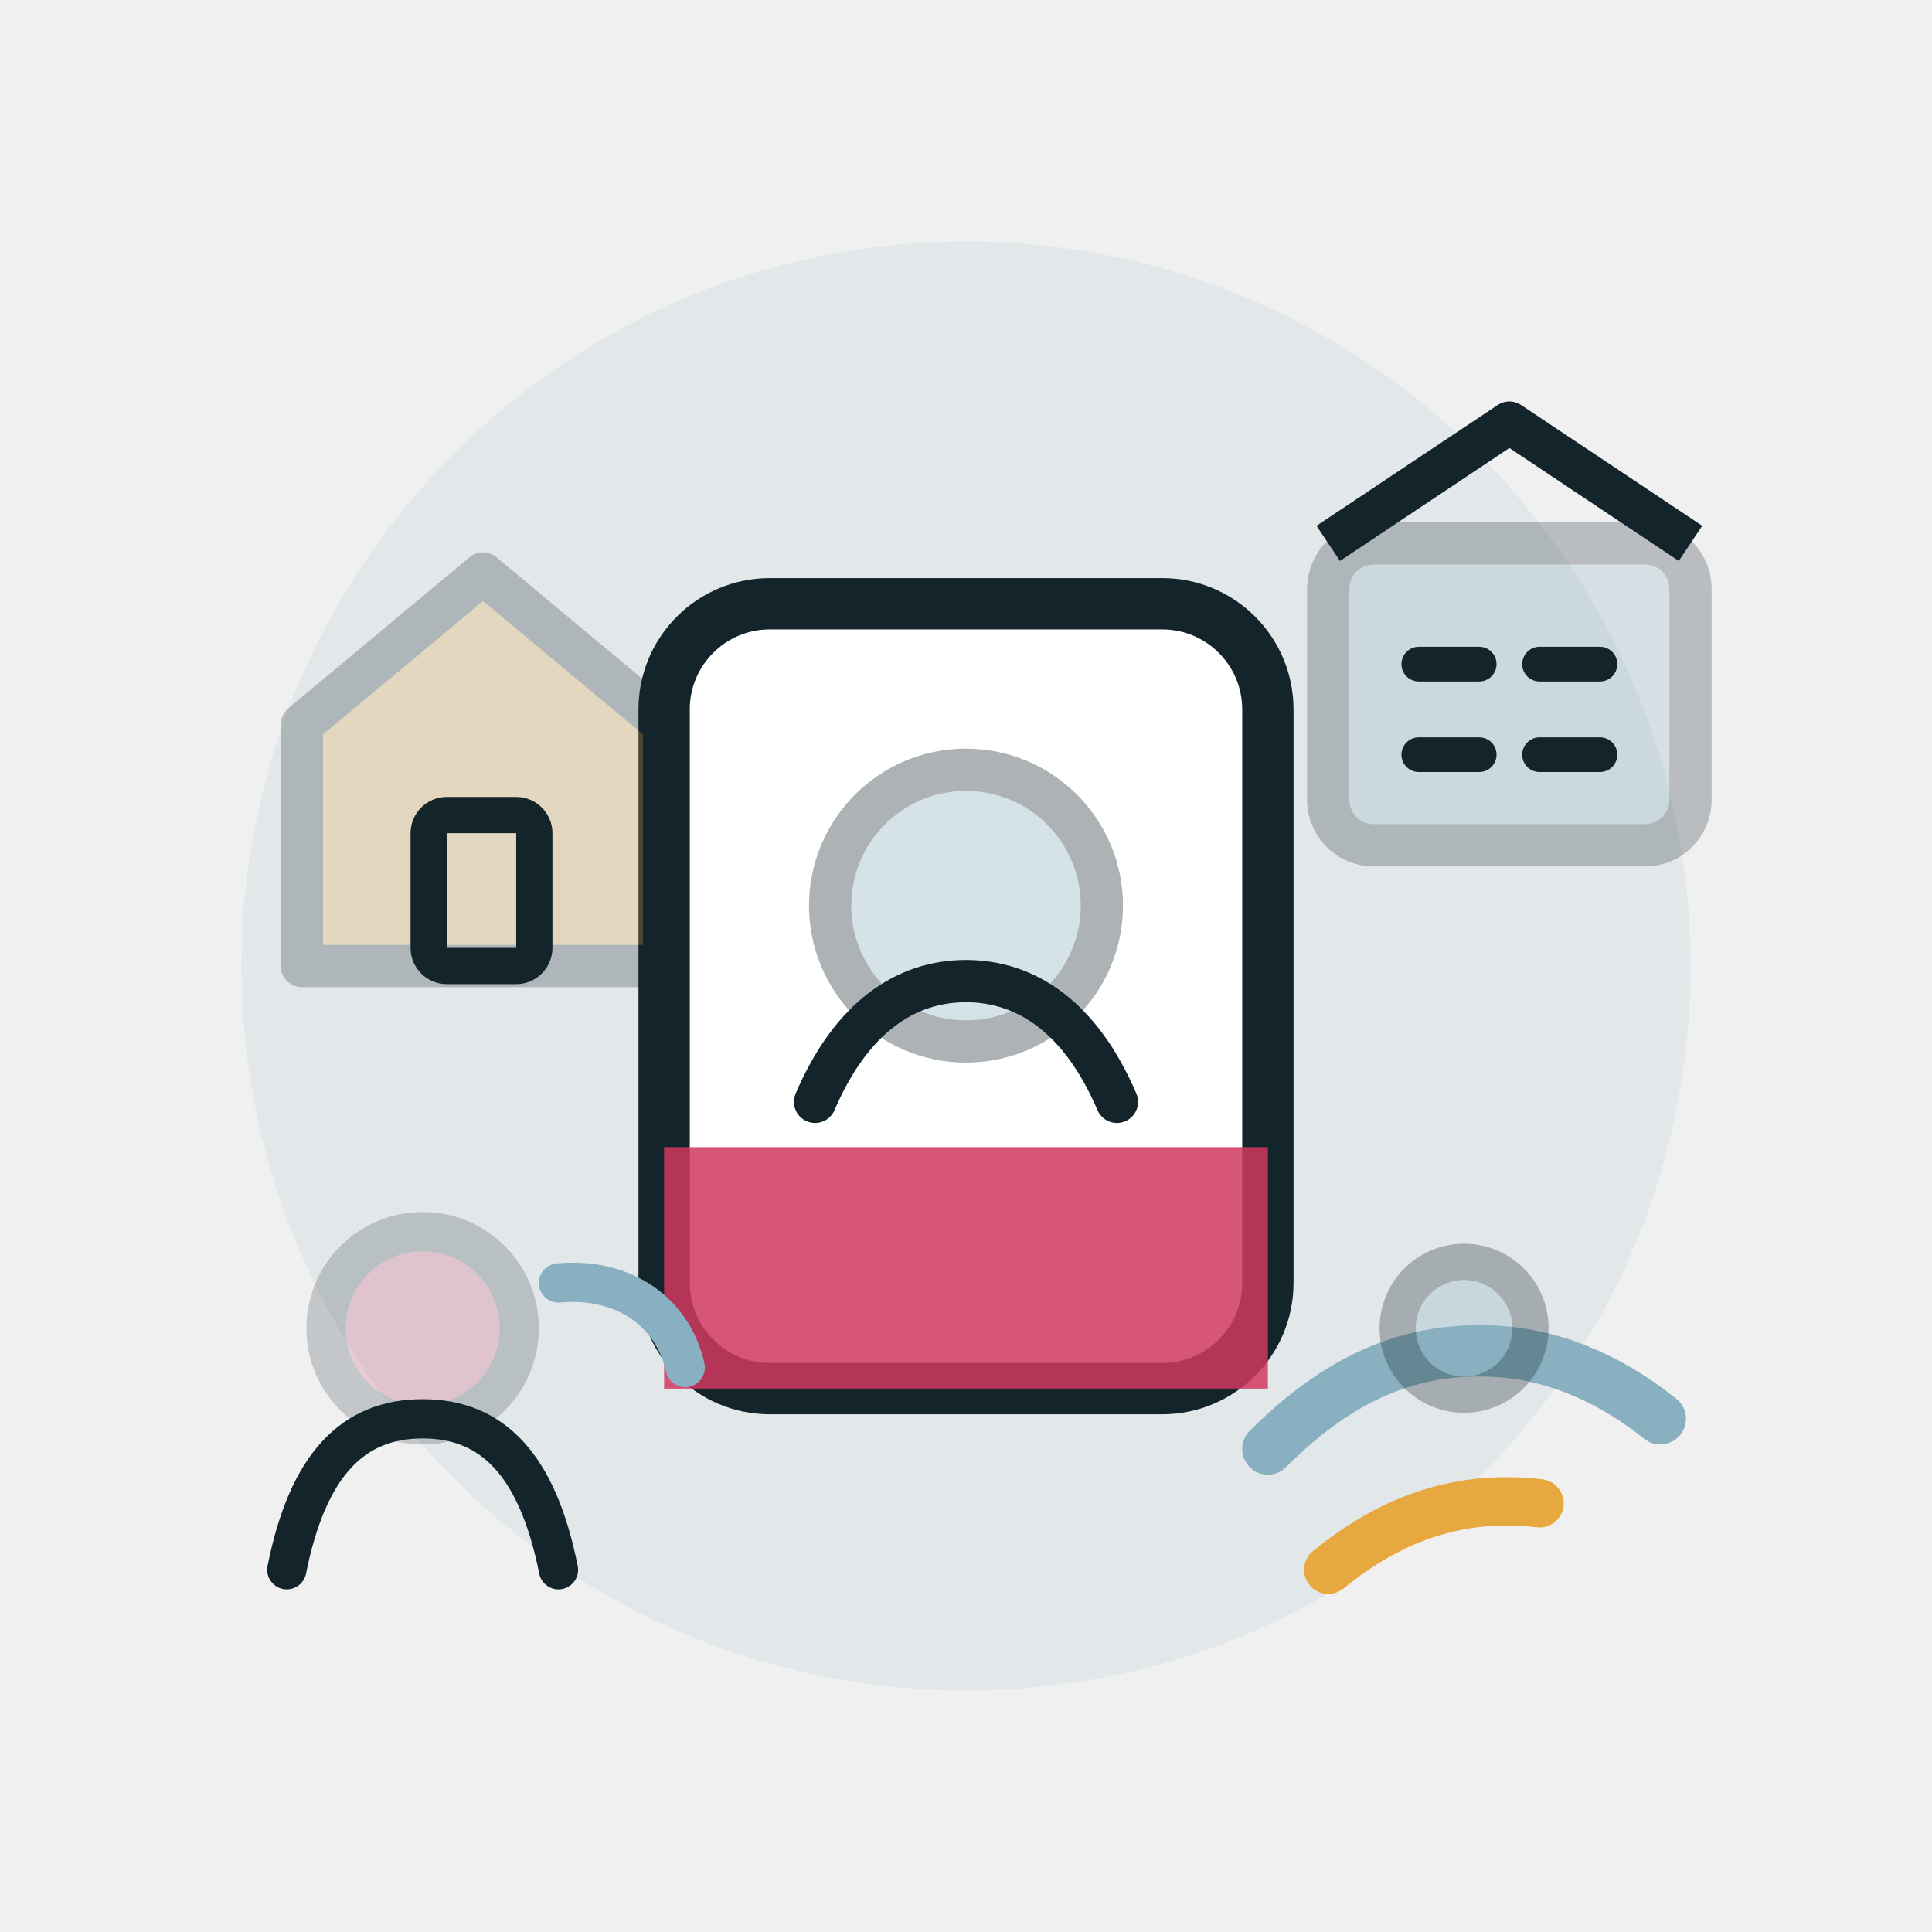
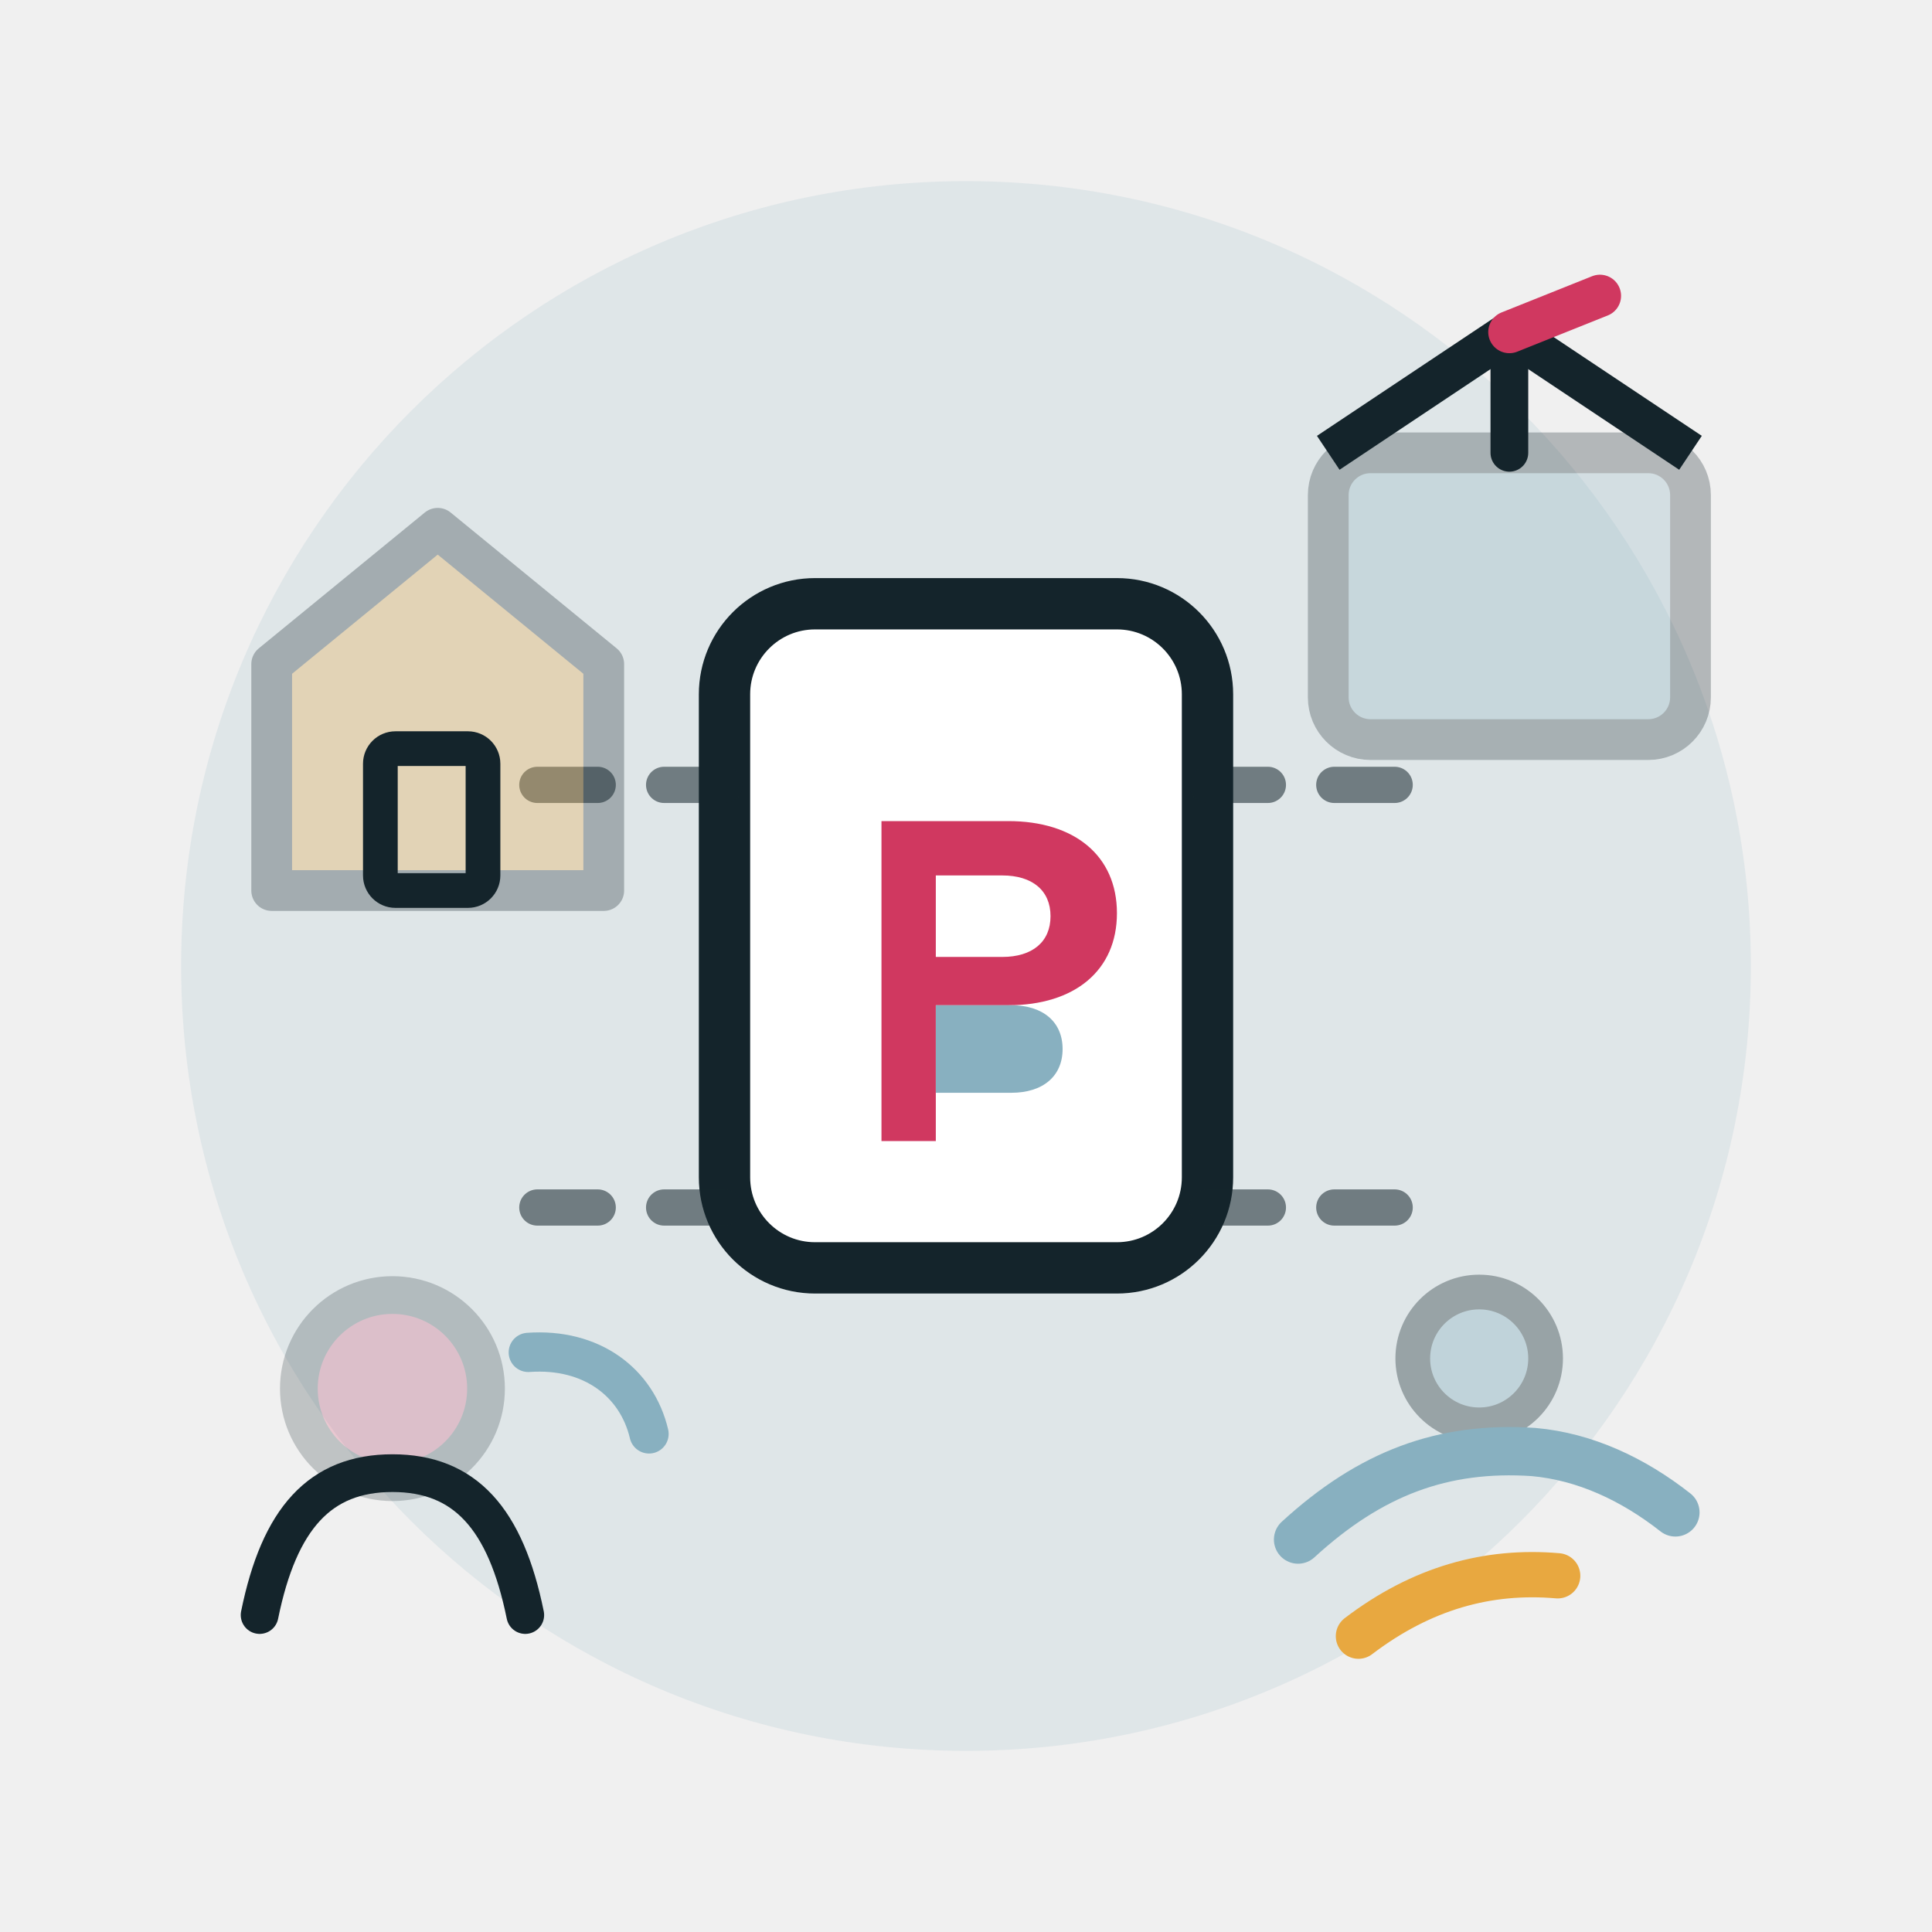
<svg xmlns="http://www.w3.org/2000/svg" viewBox="0 0 64 64" fill="none" aria-hidden="true">
-   <circle cx="32" cy="32" r="24" fill="#88B0C0" opacity=".14" />
-   <rect x="22" y="20" width="20" height="26" rx="3.5" fill="#fff" stroke="#14242B" stroke-width="1.7" />
-   <rect x="22" y="38" width="20" height="8" rx="0 0 3.5 3.5" fill="#D03860" opacity=".85" />
-   <circle cx="32" cy="30" r="4.5" fill="#88B0C0" opacity=".35" stroke="#14242B" stroke-width="1.4" />
-   <path d="M27 36.5c1.2-2.8 3-4 5-4s3.8 1.2 5 4" stroke="#14242B" stroke-width="1.4" stroke-linecap="round" />
-   <path d="M10 24l6-5 6 5v8H10v-8z" fill="#E8A840" opacity=".25" stroke="#14242B" stroke-width="1.4" stroke-linejoin="round" />
-   <rect x="14.2" y="27" width="3.5" height="5" rx=".6" stroke="#14242B" stroke-width="1.2" />
-   <rect x="44" y="18" width="12" height="10" rx="1.5" fill="#88B0C0" opacity=".25" stroke="#14242B" stroke-width="1.4" />
-   <path d="M44 18l6-4 6 4" stroke="#14242B" stroke-width="1.4" stroke-linejoin="round" />
-   <path d="M47 22h2M51 22h2M47 25h2M51 25h2" stroke="#14242B" stroke-width="1.15" stroke-linecap="round" />
-   <circle cx="14" cy="44" r="3.2" fill="#D03860" opacity=".2" stroke="#14242B" stroke-width="1.3" />
-   <path d="M9.5 52c.7-3.5 2.2-5 4.5-5s3.8 1.5 4.5 5" stroke="#14242B" stroke-width="1.3" stroke-linecap="round" />
-   <path d="M18.5 42.5c2.2-.2 3.8 1 4.2 2.8" stroke="#88B0C0" stroke-width="1.3" stroke-linecap="round" />
-   <path d="M42 48c2.5-2.5 5-3.5 8-3.2 1.8.2 3.5 1 5 2.2" stroke="#88B0C0" stroke-width="1.7" stroke-linecap="round" />
-   <path d="M44 52c2.2-1.8 4.5-2.5 7-2.2" stroke="#E8A840" stroke-width="1.6" stroke-linecap="round" />
-   <circle cx="48.5" cy="44" r="2.2" fill="#88B0C0" opacity=".3" stroke="#14242B" stroke-width="1.2" />
+   <circle cx="32" cy="32" r="26" fill="#88B0C0" opacity=".16" />
+   <rect x="24" y="20" width="16" height="22" rx="3" fill="#fff" stroke="#14242B" stroke-width="1.7" />
+   <path d="M29.2 27.2h4.2c2.2 0 3.6 1.15 3.6 3.05S35.6 33.3 33.4 33.3H31v4.5h-1.8V27.2zm1.8 4.5h2.2c1 0 1.6-.5 1.6-1.35s-.6-1.35-1.6-1.35H31v2.7z" fill="#D03860" />
+   <path d="M31 33.3h2.5c1.05 0 1.7.55 1.7 1.45 0 .9-.65 1.45-1.7 1.45H31v-2.9z" fill="#88B0C0" />
+   <path d="M24 26H16M24 40H17M40 26h8M40 40h7" stroke="#14242B" stroke-width="1.2" stroke-linecap="round" stroke-dasharray="2 2.2" opacity=".55" />
+   <path d="M9 22l5.5-4.5L20 22v7.5H9V22z" fill="#E8A840" opacity=".3" stroke="#14242B" stroke-width="1.35" stroke-linejoin="round" />
+   <rect x="12.6" y="24.8" width="3.4" height="4.7" rx=".5" stroke="#14242B" stroke-width="1.15" />
+   <rect x="44" y="15" width="12" height="9.5" rx="1.4" fill="#88B0C0" opacity=".28" stroke="#14242B" stroke-width="1.35" />
+   <path d="M44 15l6-4 6 4" stroke="#14242B" stroke-width="1.35" stroke-linejoin="round" />
+   <path d="M50 11v4" stroke="#14242B" stroke-width="1.25" stroke-linecap="round" />
+   <path d="M50 11l3-1.2" stroke="#D03860" stroke-width="1.4" stroke-linecap="round" />
+   <circle cx="13" cy="46" r="3.1" fill="#D03860" opacity=".22" stroke="#14242B" stroke-width="1.25" />
+   <path d="M8.6 53.5c.65-3.2 2-4.7 4.4-4.7s3.75 1.5 4.4 4.7" stroke="#14242B" stroke-width="1.25" stroke-linecap="round" />
+   <path d="M17.5 44.8c2.1-.15 3.6 1 4 2.7" stroke="#88B0C0" stroke-width="1.3" stroke-linecap="round" />
+   <circle cx="49" cy="45" r="2.2" fill="#88B0C0" opacity=".35" stroke="#14242B" stroke-width="1.15" />
+   <path d="M43 51c2.4-2.2 4.8-3.1 7.8-2.9 1.7.15 3.3.9 4.7 2" stroke="#88B0C0" stroke-width="1.6" stroke-linecap="round" />
+   <path d="M45 54.2c2.1-1.6 4.3-2.2 6.6-2" stroke="#E8A840" stroke-width="1.5" stroke-linecap="round" />
</svg>
